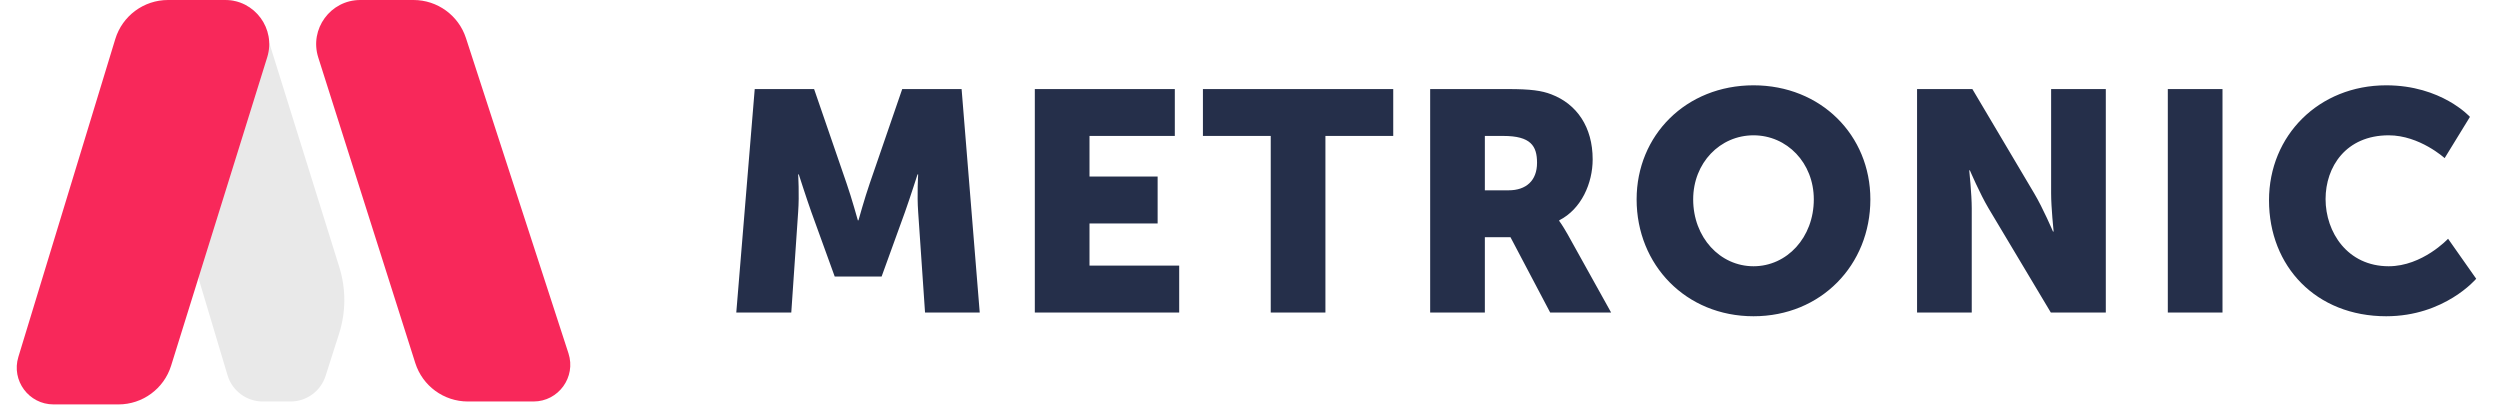
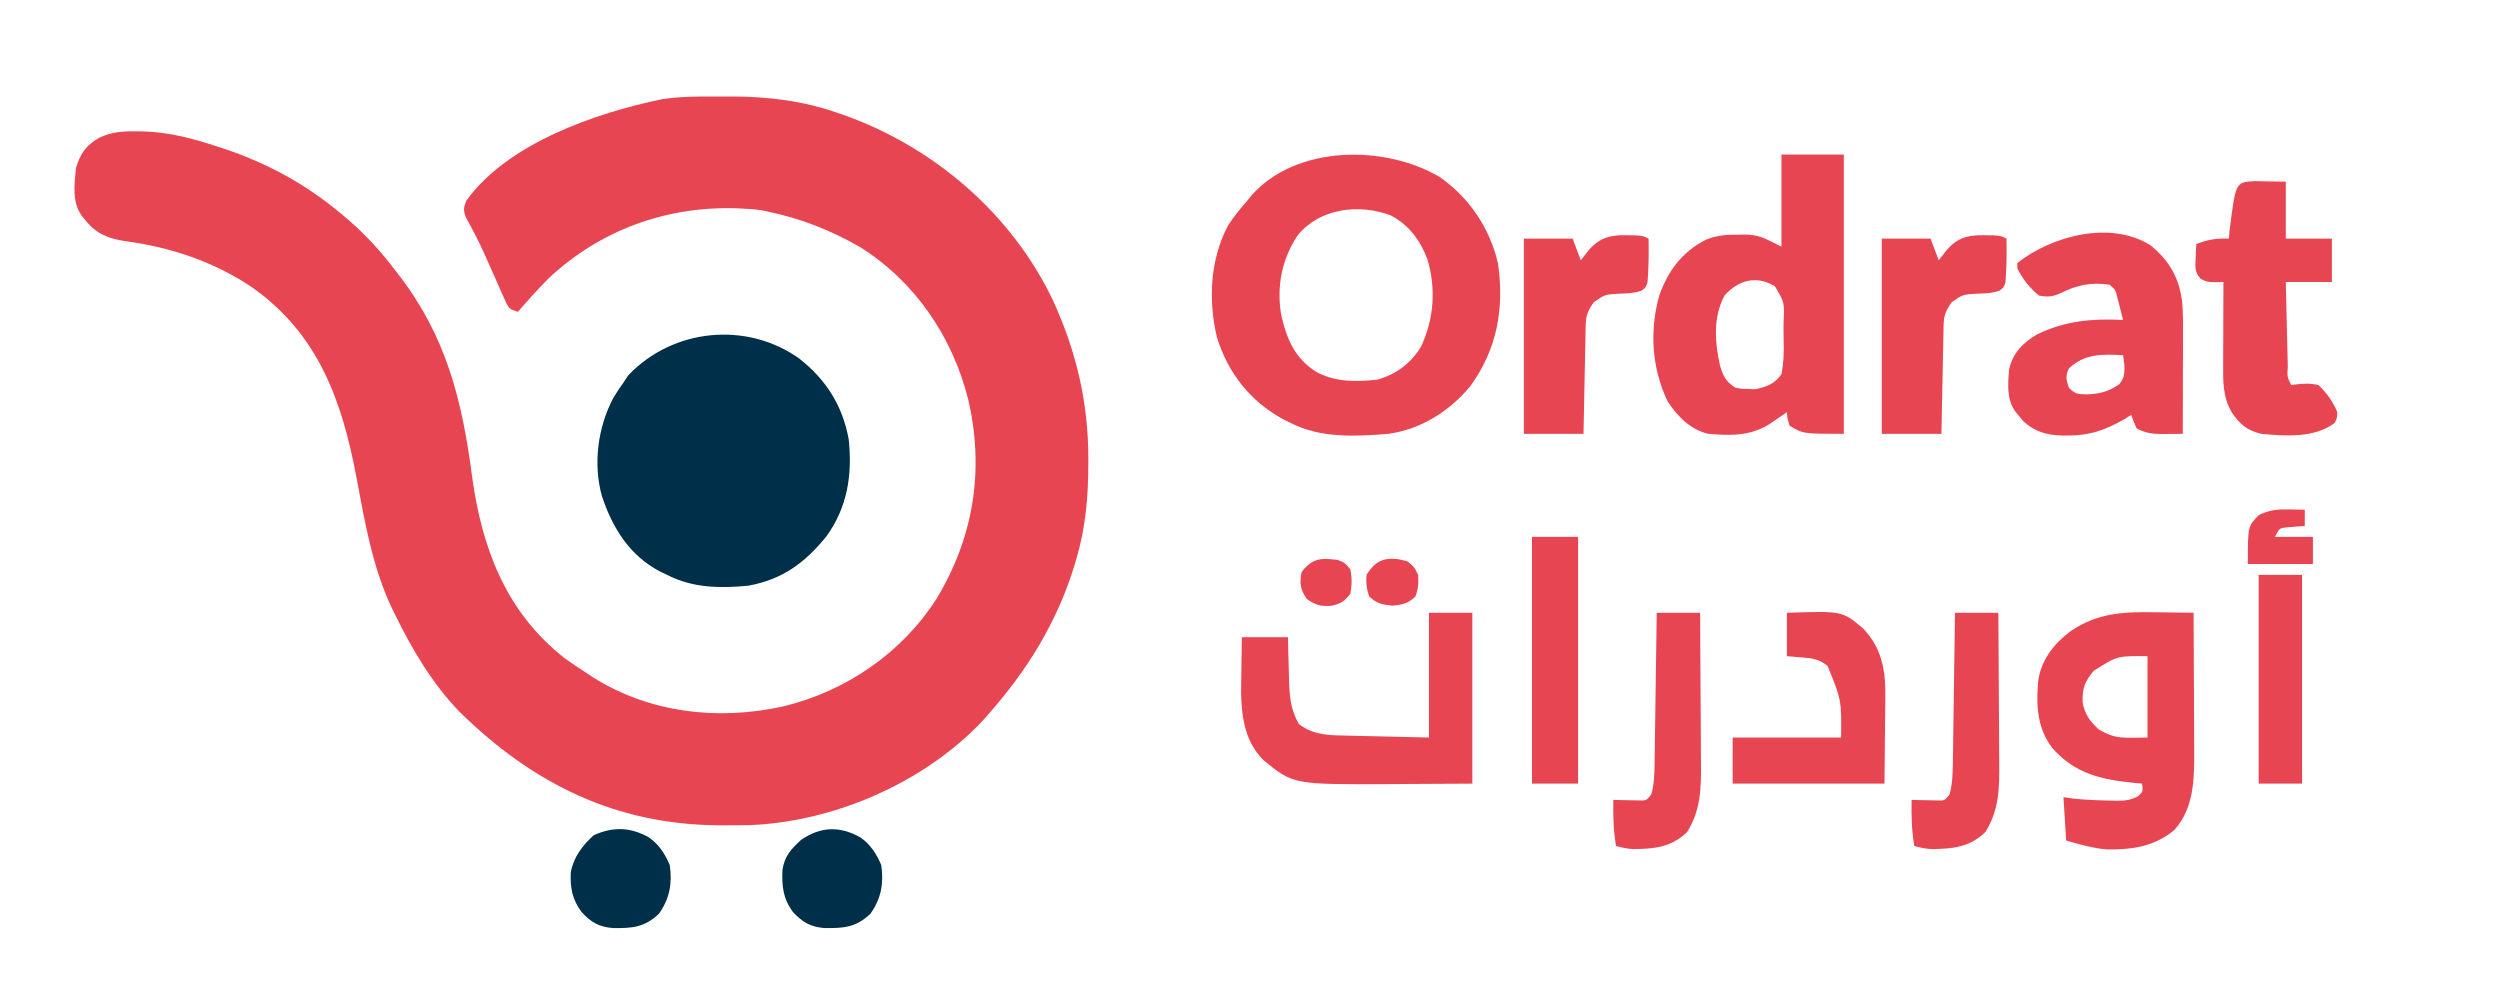
- <svg xmlns="http://www.w3.org/2000/svg" width="136" height="22" viewBox="0 0 136 22" fill="none">
-   <path d="M40.054 17H43.046L43.42 11.526C43.488 10.608 43.42 9.486 43.42 9.486H43.454C43.454 9.486 43.862 10.761 44.134 11.526L45.409 15.045H47.959L49.234 11.526C49.506 10.761 49.914 9.486 49.914 9.486H49.948C49.948 9.486 49.88 10.608 49.948 11.526L50.322 17H53.297L52.311 4.845H49.081L47.313 9.979C47.041 10.761 46.701 11.985 46.701 11.985H46.667C46.667 11.985 46.327 10.761 46.055 9.979L44.287 4.845H41.057L40.054 17ZM56.294 17H64.148V14.45H59.269V12.155H62.975V9.605H59.269V7.395H63.91V4.845H56.294V17ZM69.128 17H72.103V7.395H75.792V4.845H65.439V7.395H69.128V17ZM77.801 17H80.776V12.903H82.17L84.329 17H87.644L85.281 12.75C84.992 12.24 84.822 12.019 84.822 12.019V11.985C86.029 11.373 86.641 9.962 86.641 8.67C86.641 6.902 85.774 5.661 84.397 5.134C83.87 4.93 83.275 4.845 82.034 4.845H77.801V17ZM80.776 10.353V7.395H81.779C83.275 7.395 83.615 7.939 83.615 8.857C83.615 9.826 83.02 10.353 82.068 10.353H80.776ZM89.032 10.846C89.032 14.416 91.719 17.204 95.391 17.204C99.062 17.204 101.748 14.416 101.748 10.846C101.748 7.361 99.062 4.641 95.391 4.641C91.719 4.641 89.032 7.361 89.032 10.846ZM92.109 10.846C92.109 8.857 93.572 7.361 95.391 7.361C97.21 7.361 98.671 8.857 98.671 10.846C98.671 12.92 97.21 14.484 95.391 14.484C93.572 14.484 92.109 12.92 92.109 10.846ZM104.288 17H107.263V11.339C107.263 10.574 107.127 9.265 107.127 9.265H107.161C107.161 9.265 107.705 10.54 108.181 11.339L111.564 17H114.556V4.845H111.581V10.523C111.581 11.288 111.717 12.597 111.717 12.597H111.683C111.683 12.597 111.139 11.322 110.663 10.523L107.297 4.845H104.288V17ZM117.929 17H120.904V4.845H117.929V17ZM123.434 10.897C123.434 14.501 126.001 17.204 129.809 17.204C132.988 17.204 134.705 15.164 134.705 15.164L133.175 12.988C133.175 12.988 131.781 14.484 129.945 14.484C127.701 14.484 126.511 12.631 126.511 10.829C126.511 9.078 127.616 7.361 129.945 7.361C131.628 7.361 132.988 8.602 132.988 8.602L134.365 6.358C134.365 6.358 132.818 4.641 129.809 4.641C126.154 4.641 123.434 7.361 123.434 10.897Z" fill="#252F4A" />
-   <path d="M25.348 2.072L30.925 19.222C31.345 20.514 30.382 21.841 29.023 21.841H25.45C24.143 21.841 22.986 20.994 22.591 19.748L17.313 3.126C16.822 1.579 17.977 0 19.6 0H22.495C23.794 0 24.946 0.837 25.348 2.072Z" fill="#F8285A" />
-   <path d="M18.459 14.534L14.4 1.534C14.115 0.621 13.27 0 12.314 0C11.383 0 10.616 0.729 10.569 1.659L10.086 11.136C10.039 12.048 10.149 12.962 10.411 13.836L12.378 20.414C12.632 21.261 13.411 21.841 14.294 21.841H15.807C16.678 21.841 17.448 21.277 17.713 20.448L18.448 18.144C18.822 16.97 18.826 15.71 18.459 14.534Z" fill="#E9E9E9" />
-   <path d="M9.14 0H12.246C13.864 0 15.018 1.569 14.537 3.114L9.309 19.892C8.918 21.146 7.758 22 6.445 22H2.912C1.568 22 0.607 20.702 0.999 19.417L6.271 2.125C6.656 0.863 7.82 0 9.14 0Z" fill="#F8285A" />
+ <svg xmlns="http://www.w3.org/2000/svg" version="1.1" width="922" height="364">
+   <path d="M0 0 C2.225 0.016 4.448 0 6.672 -0.019 C20.042 -0.04 33.316 1.617 45.987 6.079 C46.722 6.331 47.458 6.584 48.215 6.844 C81.228 18.61 109.735 42.987 125.018 74.659 C133.835 93.728 138.361 112.825 138.299 133.891 C138.298 134.943 138.298 134.943 138.297 136.016 C138.255 147.834 137.27 159.013 133.924 170.391 C133.603 171.489 133.603 171.489 133.275 172.608 C126.823 193.848 115.627 211.887 100.924 228.391 C100.33 229.059 99.736 229.727 99.123 230.415 C77.462 253.312 43.791 267.784 12.49 268.727 C9.821 268.757 7.156 268.774 4.487 268.766 C3.436 268.765 3.436 268.765 2.365 268.763 C-35.99 268.606 -66.656 253.406 -93.666 226.844 C-103.765 216.315 -111.087 203.943 -117.451 190.891 C-117.843 190.099 -118.236 189.306 -118.64 188.489 C-125.712 173.428 -128.532 156.986 -131.555 140.754 C-136.871 112.4 -145.566 87.663 -170.076 70.391 C-183.902 61.003 -200.05 55.585 -216.571 53.365 C-222.709 52.509 -227.456 50.737 -231.388 45.829 C-231.88 45.229 -232.371 44.63 -232.877 44.012 C-236.598 38.982 -235.628 32.35 -235.076 26.391 C-233.482 21.08 -231.31 17.897 -226.47 15.184 C-221.883 13.045 -217.773 12.738 -212.763 12.829 C-211.898 12.838 -211.032 12.848 -210.139 12.857 C-200.683 13.154 -192.015 15.438 -183.076 18.391 C-182.38 18.616 -181.684 18.84 -180.968 19.072 C-164.724 24.414 -150.124 32.353 -137.076 43.391 C-136.109 44.206 -135.142 45.02 -134.146 45.86 C-127.701 51.501 -122.248 57.575 -117.076 64.391 C-116.67 64.917 -116.264 65.443 -115.845 65.984 C-98.668 88.348 -92.674 111.768 -89.076 139.391 C-85.515 166.059 -76.737 189.996 -54.771 207.196 C-52.251 209.007 -49.686 210.712 -47.076 212.391 C-46.194 212.979 -45.312 213.567 -44.404 214.172 C-23.386 227.41 1.91 230.222 25.884 224.887 C48.935 219.282 69.436 205.287 82.289 185.265 C96.111 162.425 100.048 137.356 93.924 111.391 C88.056 88.352 74.247 68.068 53.924 55.391 C43.175 49.248 32.051 44.865 19.924 42.391 C19.218 42.242 18.511 42.092 17.783 41.938 C15.815 41.613 13.918 41.478 11.924 41.391 C10.825 41.328 9.725 41.265 8.592 41.2 C-17.353 40.398 -41.774 49.234 -60.744 67.04 C-64.684 71.013 -68.417 75.158 -72.076 79.391 C-75.076 78.391 -75.076 78.391 -76.331 76.265 C-76.738 75.341 -77.145 74.417 -77.564 73.465 C-78.021 72.446 -78.478 71.427 -78.948 70.376 C-79.661 68.744 -79.661 68.744 -80.388 67.079 C-81.367 64.879 -82.347 62.679 -83.33 60.481 C-83.801 59.425 -84.271 58.369 -84.756 57.281 C-86.739 52.94 -88.943 48.742 -91.248 44.563 C-92.238 41.966 -92.154 40.929 -91.076 38.391 C-75.846 17.167 -43.185 5.995 -18.916 0.978 C-12.611 0.015 -6.367 -0.054 0 0 Z " fill="#E84553" transform="translate(263.0759,35.60889)" />
+   <path d="M0 0 C9.816 7.759 15.867 17.274 18.125 29.68 C19.524 42.678 17.689 54.734 9.879 65.52 C1.954 75.28 -6.328 81.391 -18.875 83.68 C-29.262 84.704 -39.464 84.545 -48.875 79.68 C-49.722 79.279 -50.569 78.878 -51.441 78.465 C-62.689 72.541 -68.947 62.481 -72.875 50.68 C-76.232 38.737 -74.378 25.16 -68.637 14.348 C-67.462 12.387 -66.211 10.534 -64.875 8.68 C-64.318 7.834 -63.761 6.988 -63.188 6.117 C-46.689 -11.273 -19.384 -13.915 0 0 Z " fill="#003049" transform="translate(294.875,132.3203)" />
+   <path d="M0 0 C10.92 7.512 18.572 18.855 21.625 31.812 C24.069 48.403 21.35 63.643 11.406 77.25 C3.794 86.484 -6.84 93.181 -18.812 94.812 C-30.893 95.8 -43.767 96.45 -54.812 90.812 C-55.675 90.388 -56.537 89.964 -57.426 89.527 C-69.769 82.803 -77.903 72.447 -82.023 59.148 C-85.251 45.503 -84.539 30.326 -77.812 17.812 C-75.689 14.607 -73.342 11.704 -70.812 8.812 C-70.312 8.195 -69.812 7.578 -69.297 6.941 C-52.789 -11.776 -20.242 -11.826 0 0 Z M-52.25 21.625 C-58.071 30.356 -60.017 40.329 -58.352 50.676 C-56.449 59.484 -53.406 66.792 -45.625 71.812 C-38.636 75.783 -30.652 75.697 -22.812 74.812 C-15.913 72.853 -10.6 68.908 -6.812 62.812 C-1.949 52.588 -1.138 41.31 -4.375 30.438 C-7.073 23.363 -11.045 17.998 -17.75 14.312 C-29.539 9.811 -44.093 11.563 -52.25 21.625 Z " fill="#E84553" transform="translate(530.8125,65.1875)" />
+   <path d="M0 0 C7.59 0 15.18 0 23 0 C23 33.99 23 67.98 23 103 C8 103 8 103 3 100 C2.188 97.312 2.188 97.312 2 95 C1.408 95.41 0.817 95.82 0.207 96.242 C-0.583 96.781 -1.373 97.32 -2.188 97.875 C-2.965 98.409 -3.742 98.942 -4.543 99.492 C-11.688 103.877 -18.87 103.675 -27 103 C-33.658 101.364 -38.313 96.615 -42 91 C-47.849 78.664 -48.711 65 -45.039 51.891 C-41.734 42.697 -36.513 35.79 -27.773 31.367 C-23.918 29.782 -20.197 29.519 -16.062 29.562 C-15.066 29.533 -15.066 29.533 -14.049 29.502 C-7.967 29.508 -6.043 30.978 0 34 C0 22.78 0 11.56 0 0 Z M-21 52 C-25.299 59.984 -24.57 69.374 -22.633 77.922 C-21.42 81.906 -20.545 83.637 -17 86 C-14.729 86.43 -14.729 86.43 -12.25 86.438 C-11.43 86.477 -10.61 86.517 -9.766 86.559 C-5.51 85.699 -2.557 84.656 0 81 C0.877 76.658 0.924 72.445 0.803 68.025 C0.75 65.938 0.762 63.859 0.781 61.771 C1.117 54.499 1.117 54.499 -2.392 48.612 C-9.227 44.388 -15.939 46.306 -21 52 Z " fill="#E84553" transform="translate(657,57)" />
+   <path d="M0 0 C1.352 0.015 2.703 0.029 4.055 0.041 C7.329 0.076 10.602 0.125 13.875 0.188 C13.922 8.099 13.957 16.01 13.979 23.921 C13.989 27.595 14.003 31.269 14.026 34.944 C14.048 38.497 14.06 42.05 14.065 45.603 C14.07 47.603 14.086 49.602 14.102 51.602 C14.103 61.869 13.97 72.102 6.875 80.188 C-0.352 86.388 -8.938 87.601 -18.195 87.457 C-23.348 86.983 -28.153 85.591 -33.125 84.188 C-33.455 78.907 -33.785 73.627 -34.125 68.188 C-32.97 68.353 -31.815 68.517 -30.625 68.688 C-26.021 69.187 -21.439 69.366 -16.812 69.438 C-16.119 69.459 -15.425 69.48 -14.711 69.502 C-11.586 69.523 -9.421 69.346 -6.645 67.859 C-4.789 66.194 -4.789 66.194 -5.125 63.188 C-6.176 63.09 -7.226 62.992 -8.309 62.891 C-20.277 61.666 -29.776 59.552 -38.125 50.188 C-43.908 42.72 -44.247 34.231 -43.42 25.146 C-42.245 17.351 -37.549 11.491 -31.383 6.887 C-21.522 0.174 -11.658 -0.226 0 0 Z M-22.938 21.562 C-26.31 25.61 -27.147 27.811 -27.062 33.125 C-26.33 37.588 -24.447 40.082 -21.125 43.188 C-14.664 47.064 -11.48 46.188 -3.125 46.188 C-3.125 36.288 -3.125 26.387 -3.125 16.188 C-14.239 16.05 -14.239 16.05 -22.938 21.562 Z " fill="#E84553" transform="translate(795.125,225.8125)" />
+   <path d="M0 0 C7.022 5.701 10.677 12.12 11.723 21.224 C12.076 25.611 12.031 29.996 12.008 34.395 C12.006 35.404 12.005 36.414 12.004 37.454 C11.998 40.653 11.985 43.852 11.973 47.051 C11.968 49.23 11.963 51.41 11.959 53.59 C11.948 58.91 11.931 64.23 11.91 69.551 C10.151 69.569 8.392 69.583 6.633 69.594 C5.163 69.606 5.163 69.606 3.664 69.618 C0.33 69.537 -2.139 69.14 -5.09 67.551 C-6.242 64.969 -6.242 64.969 -7.09 62.551 C-7.892 63.056 -8.693 63.561 -9.52 64.082 C-16.628 68.144 -22.331 70.223 -30.59 70.176 C-31.342 70.174 -32.095 70.172 -32.871 70.17 C-38.45 69.966 -42.738 68.72 -46.953 64.832 C-47.431 64.244 -47.91 63.656 -48.402 63.051 C-48.893 62.463 -49.385 61.875 -49.891 61.27 C-53.117 56.645 -52.591 50.93 -52.09 45.551 C-50.564 39.511 -47.086 36.018 -41.824 32.871 C-31.379 27.828 -21.451 26.978 -10.09 27.551 C-10.54 25.757 -11 23.966 -11.465 22.176 C-11.72 21.178 -11.975 20.18 -12.238 19.152 C-12.914 16.425 -12.914 16.425 -15.09 14.551 C-21.853 13.556 -27.062 14.641 -33.094 17.641 C-35.991 18.962 -37.972 19.188 -41.09 18.551 C-44.605 15.69 -47.023 12.576 -49.09 8.551 C-49.09 7.891 -49.09 7.231 -49.09 6.551 C-36.385 -3.473 -14.778 -9.253 0 0 Z M-30.09 45.426 C-31.41 48.23 -31.081 49.655 -30.09 52.551 C-27.651 54.99 -26.831 54.9 -23.465 54.988 C-18.77 54.865 -15.388 53.95 -11.52 51.262 C-9.651 49.026 -9.599 47.623 -9.59 44.738 C-9.718 43.338 -9.872 41.94 -10.09 40.551 C-17.777 40.175 -24.167 39.873 -30.09 45.426 Z " fill="#E84553" transform="translate(793.0898,90.44922)" />
+   <path d="M0 0 C1.383 0.011 2.766 0.037 4.148 0.07 C7.799 0.132 7.799 0.132 11.523 0.195 C11.523 7.125 11.523 14.055 11.523 21.195 C17.133 21.195 22.743 21.195 28.523 21.195 C28.523 26.475 28.523 31.755 28.523 37.195 C22.913 37.195 17.303 37.195 11.523 37.195 C11.643 42.447 11.766 47.698 11.896 52.948 C11.939 54.736 11.981 56.524 12.021 58.312 C12.078 60.876 12.142 63.44 12.207 66.004 C12.224 66.808 12.24 67.612 12.258 68.441 C12.016 72.122 12.016 72.122 13.523 75.195 C14.196 75.112 14.869 75.028 15.562 74.941 C18.475 74.594 20.655 74.534 23.523 75.195 C26.656 78.089 28.873 81.263 30.523 85.195 C30.449 87.383 30.449 87.383 29.523 89.195 C22.047 94.802 11.328 94.032 2.523 93.195 C-2.718 91.98 -5.433 89.675 -8.414 85.258 C-11.788 79.506 -11.615 73.651 -11.574 67.176 C-11.573 66.317 -11.571 65.459 -11.57 64.574 C-11.564 61.844 -11.552 59.113 -11.539 56.383 C-11.534 54.527 -11.529 52.671 -11.525 50.814 C-11.514 46.275 -11.497 41.735 -11.477 37.195 C-12.889 37.231 -12.889 37.231 -14.329 37.267 C-17.477 37.195 -17.477 37.195 -19.836 36.051 C-22.102 33.488 -21.885 31.875 -21.727 28.508 C-21.69 27.514 -21.654 26.52 -21.617 25.496 C-21.571 24.737 -21.524 23.978 -21.477 23.195 C-17.299 21.604 -13.945 20.983 -9.477 21.195 C-9.373 20.102 -9.27 19.009 -9.164 17.883 C-6.974 0.392 -6.974 0.392 0 0 Z " fill="#E84553" transform="translate(831.4766,66.80469)" />
+   <path d="M0 0 C5.28 0 10.56 0 16 0 C16 20.79 16 41.58 16 63 C8.245 63.041 0.49 63.083 -7.5 63.125 C-9.912 63.143 -12.325 63.161 -14.811 63.18 C-50.045 63.337 -50.045 63.337 -61.055 54.316 C-67.946 47.44 -69.142 38.33 -69.293 28.922 C-69.273 26.531 -69.238 24.14 -69.188 21.75 C-69.174 20.516 -69.16 19.283 -69.146 18.012 C-69.112 15.008 -69.058 12.004 -69 9 C-63.39 9 -57.78 9 -52 9 C-51.963 10.723 -51.925 12.447 -51.887 14.223 C-51.821 16.503 -51.755 18.783 -51.688 21.062 C-51.665 22.196 -51.642 23.33 -51.619 24.498 C-51.421 30.692 -51.103 35.572 -48 41 C-42.418 45.407 -35.998 45.175 -29.199 45.316 C-28.457 45.335 -27.715 45.354 -26.951 45.373 C-24.196 45.441 -21.442 45.501 -18.688 45.562 C-12.521 45.707 -6.354 45.851 0 46 C0 30.82 0 15.64 0 0 Z " fill="#E84553" transform="translate(527,226)" />
+   <path d="M0 0 C1.138 0.015 2.276 0.031 3.449 0.047 C6.312 0.25 6.312 0.25 8.312 1.25 C8.386 5.906 8.387 10.54 8.062 15.188 C8.016 15.918 7.97 16.649 7.922 17.402 C7.312 19.25 7.312 19.25 5.637 20.484 C2.815 21.414 0.343 21.491 -2.625 21.562 C-7.783 21.851 -7.783 21.851 -11.875 24.688 C-14.186 27.954 -14.814 29.587 -14.893 33.516 C-14.913 34.397 -14.933 35.278 -14.953 36.185 C-14.978 37.613 -14.978 37.613 -15.004 39.07 C-15.025 40.044 -15.045 41.018 -15.067 42.021 C-15.132 45.139 -15.191 48.257 -15.25 51.375 C-15.293 53.486 -15.337 55.596 -15.381 57.707 C-15.489 62.888 -15.588 68.069 -15.688 73.25 C-22.948 73.25 -30.207 73.25 -37.688 73.25 C-37.688 49.49 -37.688 25.73 -37.688 1.25 C-31.747 1.25 -25.808 1.25 -19.688 1.25 C-18.698 3.89 -17.707 6.53 -16.688 9.25 C-15.966 8.322 -15.244 7.394 -14.5 6.438 C-10.474 1.261 -6.479 -0.148 0 0 Z " fill="#E84553" transform="translate(731.6875,86.75)" />
+   <path d="M0 0 C1.138 0.015 2.276 0.031 3.449 0.047 C6.312 0.25 6.312 0.25 8.312 1.25 C8.386 5.906 8.387 10.54 8.062 15.188 C8.016 15.918 7.97 16.649 7.922 17.402 C7.312 19.25 7.312 19.25 5.637 20.484 C2.815 21.414 0.343 21.491 -2.625 21.562 C-7.783 21.851 -7.783 21.851 -11.875 24.688 C-14.186 27.954 -14.814 29.587 -14.893 33.516 C-14.913 34.397 -14.933 35.278 -14.953 36.185 C-14.978 37.613 -14.978 37.613 -15.004 39.07 C-15.025 40.044 -15.045 41.018 -15.067 42.021 C-15.132 45.139 -15.191 48.257 -15.25 51.375 C-15.293 53.486 -15.337 55.596 -15.381 57.707 C-15.489 62.888 -15.588 68.069 -15.688 73.25 C-22.948 73.25 -30.207 73.25 -37.688 73.25 C-37.688 49.49 -37.688 25.73 -37.688 1.25 C-31.747 1.25 -25.808 1.25 -19.688 1.25 C-18.698 3.89 -17.707 6.53 -16.688 9.25 C-15.966 8.322 -15.244 7.394 -14.5 6.438 C-10.474 1.261 -6.479 -0.148 0 0 Z " fill="#E84553" transform="translate(599.6875,86.75)" />
+   <path d="M0 0 C20.428 -0.692 20.428 -0.692 28.055 5.73 C35.052 13.004 36.468 21.26 36.293 31.066 C36.29 31.883 36.287 32.7 36.284 33.541 C36.268 36.548 36.226 39.555 36.188 42.562 C36.126 49.307 36.064 56.051 36 63 C17.52 63 -0.96 63 -20 63 C-20 57.39 -20 51.78 -20 46 C-6.8 46 6.4 46 20 46 C20.139 32.147 20.139 32.147 15 19.562 C11.748 17.022 9.449 16.769 5.375 16.438 C3.601 16.293 1.827 16.149 0 16 C0 10.72 0 5.44 0 0 Z " fill="#E84553" transform="translate(659,226)" />
+   <path d="M0 0 C5.28 0 10.56 0 16 0 C16.068 8.841 16.123 17.682 16.155 26.523 C16.171 30.629 16.192 34.735 16.226 38.841 C16.259 42.809 16.277 46.777 16.285 50.746 C16.29 52.254 16.301 53.762 16.317 55.27 C16.414 64.606 16.286 72.788 11.188 80.875 C5.371 86.525 -1.123 87.106 -8.816 87.133 C-10.994 87 -12.907 86.598 -15 86 C-15.993 80.293 -16.105 74.786 -16 69 C-15.157 69.023 -14.314 69.046 -13.445 69.07 C-12.35 69.088 -11.254 69.106 -10.125 69.125 C-9.034 69.148 -7.944 69.171 -6.82 69.195 C-3.863 69.301 -3.863 69.301 -2 67 C-0.972 63.247 -0.85 59.618 -0.795 55.741 C-0.775 54.5 -0.755 53.259 -0.734 51.981 C-0.717 50.637 -0.7 49.293 -0.684 47.949 C-0.663 46.566 -0.642 45.183 -0.621 43.8 C-0.566 40.172 -0.516 36.544 -0.468 32.916 C-0.417 29.209 -0.362 25.502 -0.307 21.795 C-0.199 14.53 -0.098 7.265 0 0 Z " fill="#E84553" transform="translate(721,226)" />
+   <path d="M0 0 C5.28 0 10.56 0 16 0 C16.068 8.841 16.123 17.682 16.155 26.523 C16.171 30.629 16.192 34.735 16.226 38.841 C16.259 42.809 16.277 46.777 16.285 50.746 C16.29 52.254 16.301 53.762 16.317 55.27 C16.414 64.606 16.286 72.788 11.188 80.875 C5.371 86.525 -1.123 87.106 -8.816 87.133 C-10.994 87 -12.907 86.598 -15 86 C-15.993 80.293 -16.105 74.786 -16 69 C-15.157 69.023 -14.314 69.046 -13.445 69.07 C-12.35 69.088 -11.254 69.106 -10.125 69.125 C-9.034 69.148 -7.944 69.171 -6.82 69.195 C-3.863 69.301 -3.863 69.301 -2 67 C-0.972 63.247 -0.85 59.618 -0.795 55.741 C-0.775 54.5 -0.755 53.259 -0.734 51.981 C-0.717 50.637 -0.7 49.293 -0.684 47.949 C-0.663 46.566 -0.642 45.183 -0.621 43.8 C-0.566 40.172 -0.516 36.544 -0.468 32.916 C-0.417 29.209 -0.362 25.502 -0.307 21.795 C-0.199 14.53 -0.098 7.265 0 0 Z " fill="#E84553" transform="translate(611,226)" />
+   <path d="M0 0 C5.61 0 11.22 0 17 0 C17 30.03 17 60.06 17 91 C11.39 91 5.78 91 0 91 C0 60.97 0 30.94 0 0 Z " fill="#E84553" transform="translate(565,198)" />
+   <path d="M0 0 C5.28 0 10.56 0 16 0 C16 25.41 16 50.82 16 77 C10.72 77 5.44 77 0 77 C0 51.59 0 26.18 0 0 Z " fill="#E84553" transform="translate(833,212)" />
+   <path d="M0 0 C3.752 2.576 5.986 6.093 7.758 10.207 C8.745 16.957 7.746 22.637 3.758 28.207 C-1.558 33.264 -6.141 33.571 -13.23 33.477 C-18.383 33.015 -21.169 31.407 -24.773 27.582 C-28.462 22.664 -28.938 18.03 -28.664 11.98 C-27.892 6.907 -25.459 4.33 -21.805 0.957 C-14.55 -3.997 -7.594 -4.214 0 0 Z " fill="#003049" transform="translate(317.2422,308.793)" />
+   <path d="M0 0 C3.752 2.576 5.986 6.093 7.758 10.207 C8.745 16.957 7.746 22.637 3.758 28.207 C-1.558 33.264 -6.141 33.571 -13.23 33.477 C-18.382 33.016 -21.205 31.415 -24.773 27.547 C-28.212 22.895 -29.001 18.623 -28.738 12.895 C-27.704 7.294 -24.409 2.972 -20.242 -0.793 C-13.028 -3.981 -6.776 -3.76 0 0 Z " fill="#003049" transform="translate(239.2422,308.793)" />
+   <path d="M0 0 C1.069 0.018 2.137 0.036 3.238 0.055 C4.047 0.078 4.855 0.101 5.688 0.125 C5.688 2.105 5.688 4.085 5.688 6.125 C5.061 6.162 4.435 6.2 3.789 6.238 C2.563 6.337 2.563 6.337 1.312 6.438 C0.5 6.496 -0.312 6.554 -1.148 6.613 C-3.692 6.955 -3.692 6.955 -5.312 10.125 C-0.693 10.125 3.928 10.125 8.688 10.125 C8.688 13.425 8.688 16.725 8.688 20.125 C0.767 20.125 -7.152 20.125 -15.312 20.125 C-15.312 6.233 -15.312 6.233 -11.312 2.125 C-7.443 0.163 -4.306 -0.095 0 0 Z " fill="#E84553" transform="translate(844.3125,187.875)" />
+   <path d="M0 0 C2.562 2.062 2.562 2.062 4 5 C4.27 7.888 4.008 10.277 3 13 C0.177 15.657 -1.654 15.963 -5.5 16.375 C-9.346 15.963 -11.177 15.657 -14 13 C-15.006 10.281 -15.298 7.883 -15 5 C-11.317 -1.182 -6.723 -1.93 0 0 Z " fill="#E84553" transform="translate(519,207)" />
+   <path d="M0 0 C0.681 0.067 1.361 0.134 2.062 0.203 C4.521 0.897 5.483 1.701 7 3.75 C7.678 6.82 7.579 9.666 7 12.75 C4.883 15.462 3.43 16.45 0.062 17.156 C-3.911 17.457 -5.647 16.993 -9 14.688 C-11.506 11.006 -11.715 9.121 -11 4.75 C-7.914 0.707 -5.01 -0.569 0 0 Z " fill="#E84553" transform="translate(491,206.25)" />
</svg>
